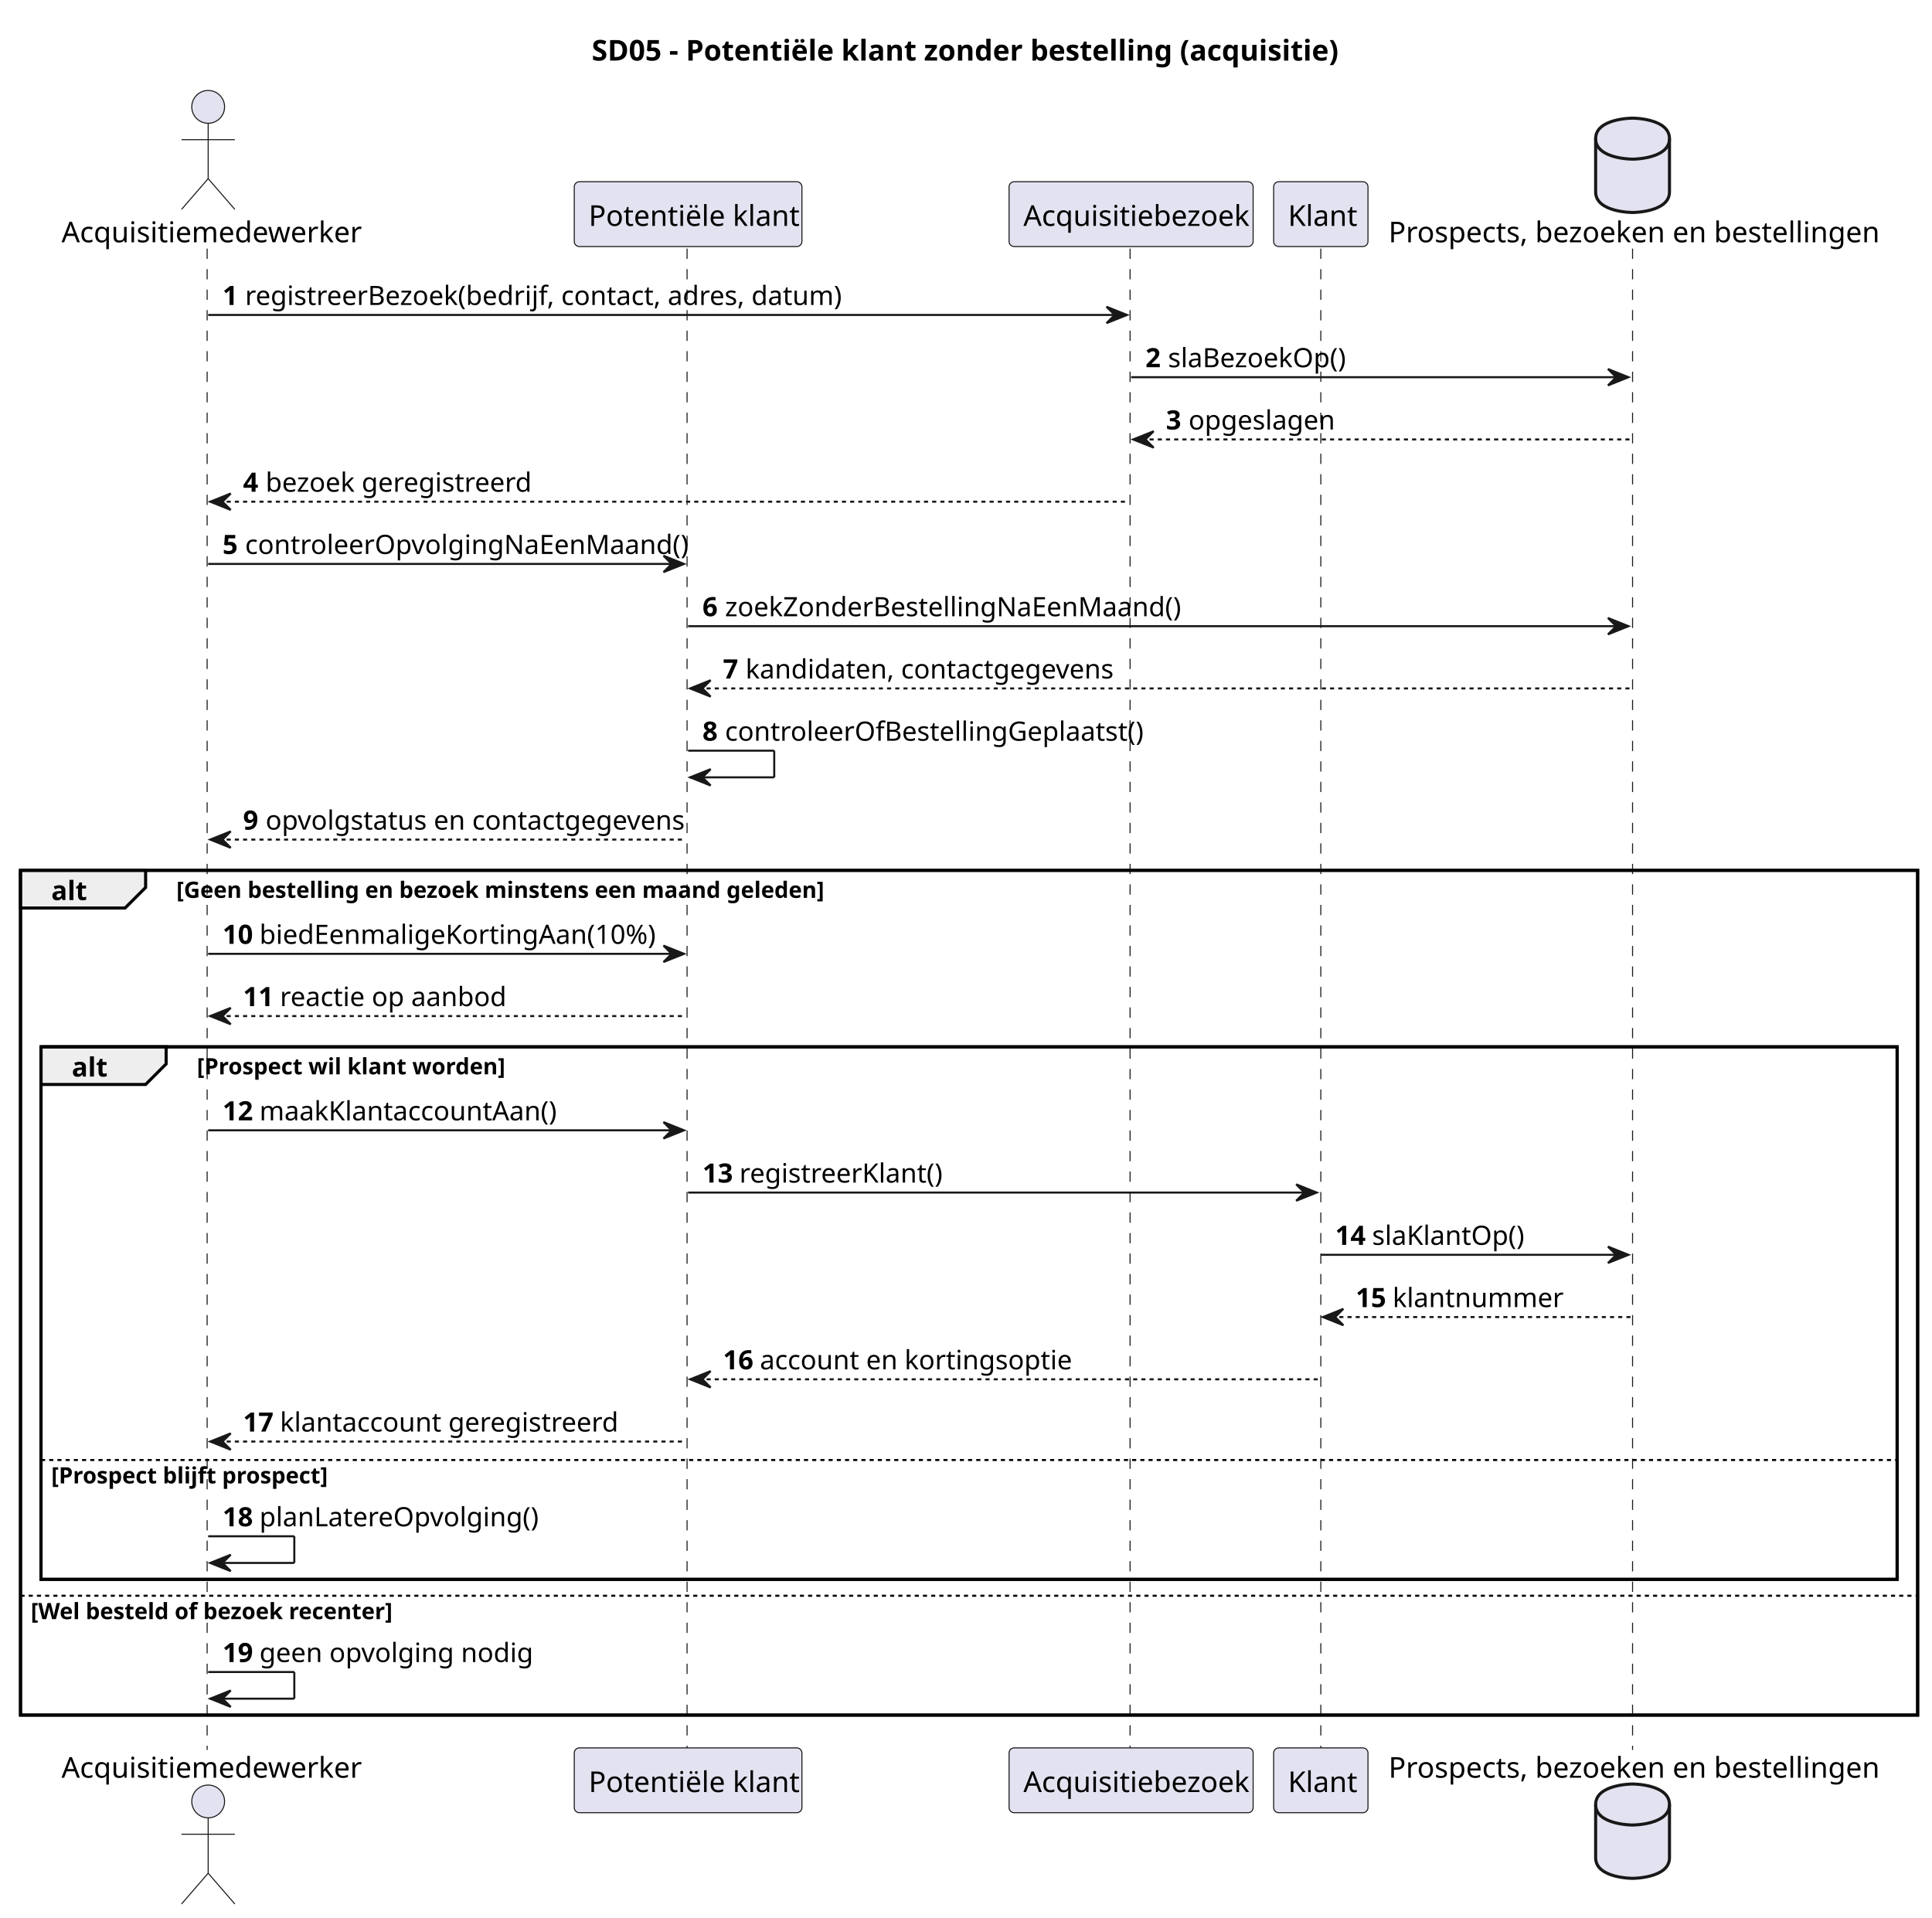
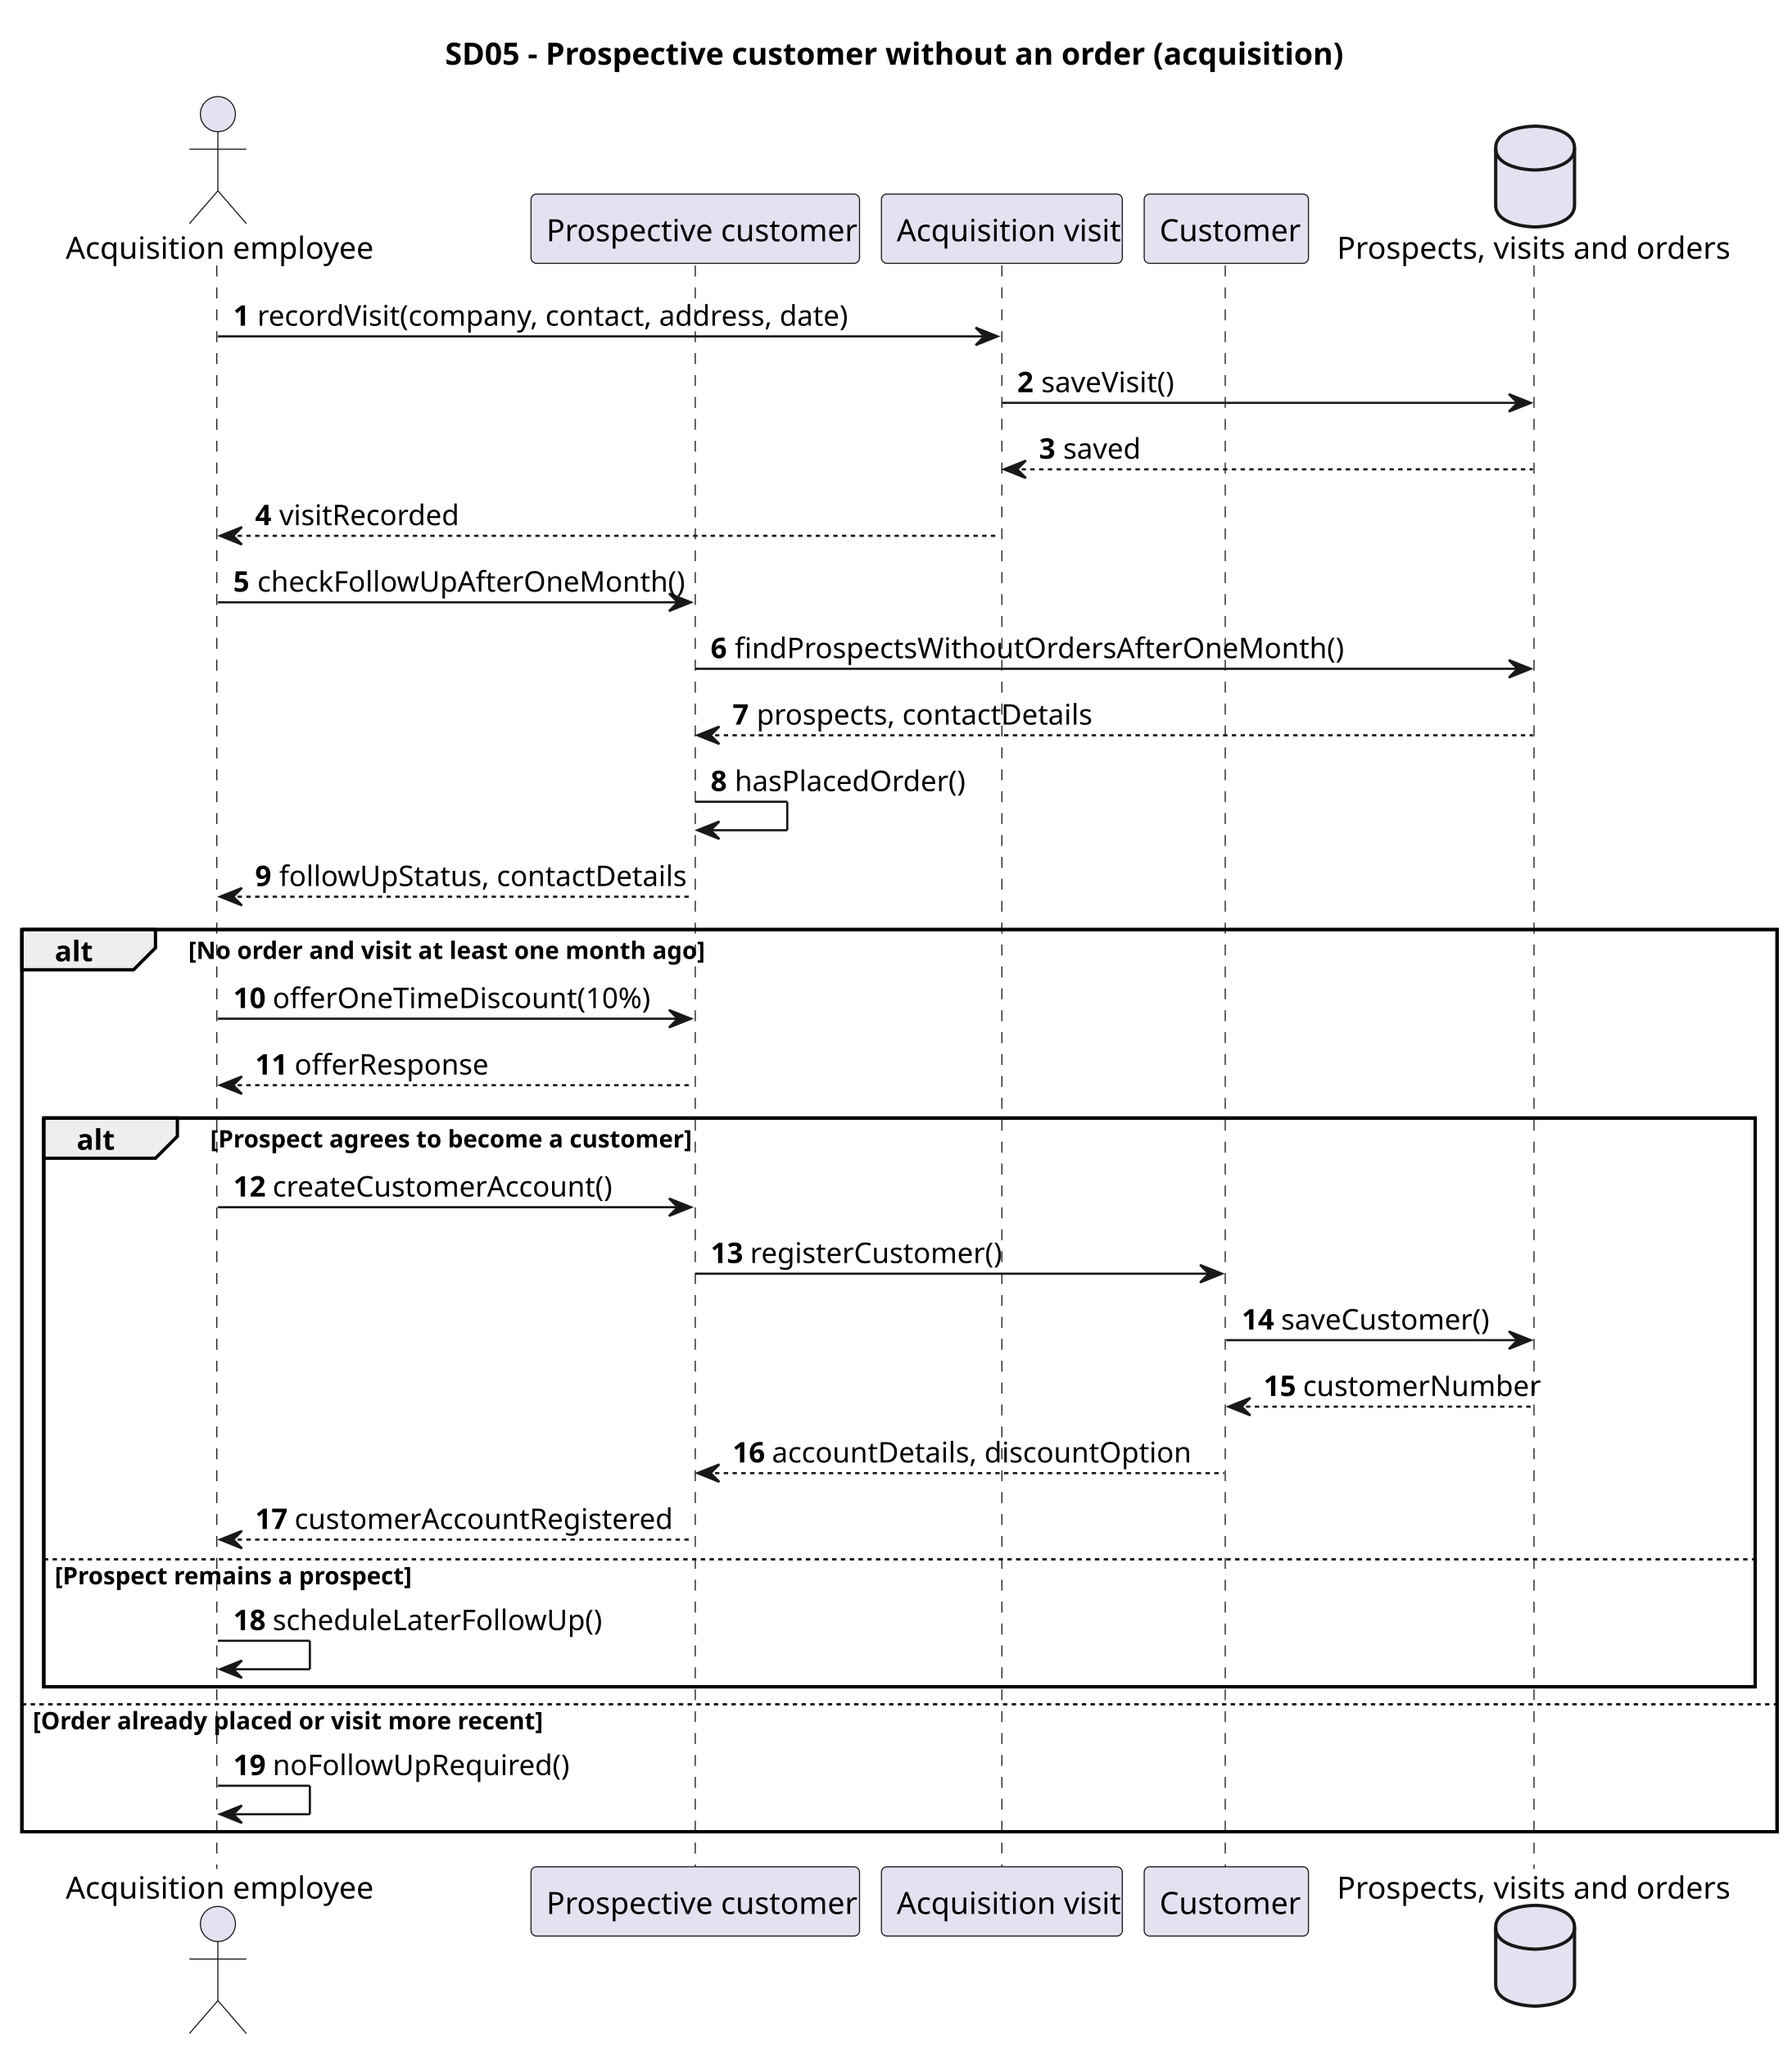
- <svg xmlns="http://www.w3.org/2000/svg" contentStyleType="text/css" height="935px" preserveAspectRatio="none" style="width:942px;height:935px;background:#FFFFFF;" version="1.1" viewBox="0 0 942 935" width="942px" zoomAndPan="magnify">
+ <svg xmlns="http://www.w3.org/2000/svg" contentStyleType="text/css" height="935px" preserveAspectRatio="none" style="width:818px;height:935px;background:#FFFFFF;" version="1.1" viewBox="0 0 818 935" width="818px" zoomAndPan="magnify">
  <defs />
  <g>
-     <text fill="#000000" font-family="sans-serif" font-size="14" font-weight="bold" lengthAdjust="spacing" textLength="367" x="288.5" y="29.533">SD05 - Potentiële klant zonder bestelling (acquisitie)</text>
-     <rect fill="none" height="411.891" style="stroke:#000000;stroke-width:1.5;" width="925" x="10" y="424.383" />
-     <rect fill="none" height="259.648" style="stroke:#000000;stroke-width:1.5;" width="905" x="20" y="510.438" />
-     <line style="stroke:#181818;stroke-width:0.5;stroke-dasharray:5.0,5.0;" x1="101" x2="101" y1="121.219" y2="853.273" />
-     <line style="stroke:#181818;stroke-width:0.5;stroke-dasharray:5.0,5.0;" x1="335" x2="335" y1="121.219" y2="853.273" />
-     <line style="stroke:#181818;stroke-width:0.5;stroke-dasharray:5.0,5.0;" x1="551" x2="551" y1="121.219" y2="853.273" />
-     <line style="stroke:#181818;stroke-width:0.5;stroke-dasharray:5.0,5.0;" x1="644" x2="644" y1="121.219" y2="853.273" />
-     <line style="stroke:#181818;stroke-width:0.5;stroke-dasharray:5.0,5.0;" x1="796" x2="796" y1="121.219" y2="853.273" />
-     <text fill="#000000" font-family="sans-serif" font-size="14" lengthAdjust="spacing" textLength="137" x="30" y="118.143">Acquisitiemedewerker</text>
-     <ellipse cx="101.5" cy="52.109" fill="#E2E2F0" rx="8" ry="8" style="stroke:#181818;stroke-width:0.5;" />
-     <path d="M101.5,60.109 L101.5,87.109 M88.5,68.109 L114.5,68.109 M101.5,87.109 L88.5,102.109 M101.5,87.109 L114.5,102.109 " fill="none" style="stroke:#181818;stroke-width:0.5;" />
-     <text fill="#000000" font-family="sans-serif" font-size="14" lengthAdjust="spacing" textLength="137" x="30" y="866.807">Acquisitiemedewerker</text>
-     <ellipse cx="101.5" cy="878.383" fill="#E2E2F0" rx="8" ry="8" style="stroke:#181818;stroke-width:0.5;" />
-     <path d="M101.5,886.383 L101.5,913.383 M88.5,894.383 L114.5,894.383 M101.5,913.383 L88.5,928.383 M101.5,913.383 L114.5,928.383 " fill="none" style="stroke:#181818;stroke-width:0.5;" />
-     <rect fill="#E2E2F0" height="31.609" rx="2.5" ry="2.5" style="stroke:#181818;stroke-width:0.5;" width="111" x="280" y="88.609" />
-     <text fill="#000000" font-family="sans-serif" font-size="14" lengthAdjust="spacing" textLength="97" x="287" y="110.143">Potentiële klant</text>
-     <rect fill="#E2E2F0" height="31.609" rx="2.5" ry="2.5" style="stroke:#181818;stroke-width:0.5;" width="111" x="280" y="852.273" />
-     <text fill="#000000" font-family="sans-serif" font-size="14" lengthAdjust="spacing" textLength="97" x="287" y="873.807">Potentiële klant</text>
-     <rect fill="#E2E2F0" height="31.609" rx="2.5" ry="2.5" style="stroke:#181818;stroke-width:0.5;" width="119" x="492" y="88.609" />
-     <text fill="#000000" font-family="sans-serif" font-size="14" lengthAdjust="spacing" textLength="105" x="499" y="110.143">Acquisitiebezoek</text>
-     <rect fill="#E2E2F0" height="31.609" rx="2.5" ry="2.5" style="stroke:#181818;stroke-width:0.5;" width="119" x="492" y="852.273" />
-     <text fill="#000000" font-family="sans-serif" font-size="14" lengthAdjust="spacing" textLength="105" x="499" y="873.807">Acquisitiebezoek</text>
-     <rect fill="#E2E2F0" height="31.609" rx="2.5" ry="2.5" style="stroke:#181818;stroke-width:0.5;" width="46" x="621" y="88.609" />
-     <text fill="#000000" font-family="sans-serif" font-size="14" lengthAdjust="spacing" textLength="32" x="628" y="110.143">Klant</text>
-     <rect fill="#E2E2F0" height="31.609" rx="2.5" ry="2.5" style="stroke:#181818;stroke-width:0.5;" width="46" x="621" y="852.273" />
-     <text fill="#000000" font-family="sans-serif" font-size="14" lengthAdjust="spacing" textLength="32" x="628" y="873.807">Klant</text>
-     <text fill="#000000" font-family="sans-serif" font-size="14" lengthAdjust="spacing" textLength="232" x="677" y="118.143">Prospects, bezoeken en bestellingen</text>
-     <path d="M778,67.609 C778,57.609 796,57.609 796,57.609 C796,57.609 814,57.609 814,67.609 L814,93.609 C814,103.609 796,103.609 796,103.609 C796,103.609 778,103.609 778,93.609 L778,67.609 " fill="#E2E2F0" style="stroke:#181818;stroke-width:1.5;" />
-     <path d="M778,67.609 C778,77.609 796,77.609 796,77.609 C796,77.609 814,77.609 814,67.609 " fill="none" style="stroke:#181818;stroke-width:1.5;" />
-     <text fill="#000000" font-family="sans-serif" font-size="14" lengthAdjust="spacing" textLength="232" x="677" y="866.807">Prospects, bezoeken en bestellingen</text>
-     <path d="M778,879.883 C778,869.883 796,869.883 796,869.883 C796,869.883 814,869.883 814,879.883 L814,905.883 C814,915.883 796,915.883 796,915.883 C796,915.883 778,915.883 778,905.883 L778,879.883 " fill="#E2E2F0" style="stroke:#181818;stroke-width:1.5;" />
-     <path d="M778,879.883 C778,889.883 796,889.883 796,889.883 C796,889.883 814,889.883 814,879.883 " fill="none" style="stroke:#181818;stroke-width:1.5;" />
-     <polygon fill="#181818" points="539.5,149.57,549.5,153.57,539.5,157.57,543.5,153.57" style="stroke:#181818;stroke-width:1.0;" />
-     <line style="stroke:#181818;stroke-width:1.0;" x1="101.5" x2="545.5" y1="153.57" y2="153.57" />
-     <text fill="#000000" font-family="sans-serif" font-size="13" font-weight="bold" lengthAdjust="spacing" textLength="7" x="108.5" y="148.714">1</text>
-     <text fill="#000000" font-family="sans-serif" font-size="13" lengthAdjust="spacing" textLength="275" x="119.5" y="148.714">registreerBezoek(bedrijf, contact, adres, datum)</text>
-     <polygon fill="#181818" points="784,179.922,794,183.922,784,187.922,788,183.922" style="stroke:#181818;stroke-width:1.0;" />
-     <line style="stroke:#181818;stroke-width:1.0;" x1="551.5" x2="790" y1="183.922" y2="183.922" />
-     <text fill="#000000" font-family="sans-serif" font-size="13" font-weight="bold" lengthAdjust="spacing" textLength="7" x="558.5" y="179.065">2</text>
-     <text fill="#000000" font-family="sans-serif" font-size="13" lengthAdjust="spacing" textLength="86" x="569.5" y="179.065">slaBezoekOp()</text>
-     <polygon fill="#181818" points="562.5,210.273,552.5,214.273,562.5,218.273,558.5,214.273" style="stroke:#181818;stroke-width:1.0;" />
-     <line style="stroke:#181818;stroke-width:1.0;stroke-dasharray:2.0,2.0;" x1="556.5" x2="795" y1="214.273" y2="214.273" />
-     <text fill="#000000" font-family="sans-serif" font-size="13" font-weight="bold" lengthAdjust="spacing" textLength="7" x="568.5" y="209.417">3</text>
-     <text fill="#000000" font-family="sans-serif" font-size="13" lengthAdjust="spacing" textLength="66" x="579.5" y="209.417">opgeslagen</text>
-     <polygon fill="#181818" points="112.5,240.625,102.5,244.625,112.5,248.625,108.5,244.625" style="stroke:#181818;stroke-width:1.0;" />
-     <line style="stroke:#181818;stroke-width:1.0;stroke-dasharray:2.0,2.0;" x1="106.5" x2="550.5" y1="244.625" y2="244.625" />
-     <text fill="#000000" font-family="sans-serif" font-size="13" font-weight="bold" lengthAdjust="spacing" textLength="7" x="118.5" y="239.769">4</text>
-     <text fill="#000000" font-family="sans-serif" font-size="13" lengthAdjust="spacing" textLength="121" x="129.5" y="239.769">bezoek geregistreerd</text>
-     <polygon fill="#181818" points="323.5,270.977,333.5,274.977,323.5,278.977,327.5,274.977" style="stroke:#181818;stroke-width:1.0;" />
-     <line style="stroke:#181818;stroke-width:1.0;" x1="101.5" x2="329.5" y1="274.977" y2="274.977" />
-     <text fill="#000000" font-family="sans-serif" font-size="13" font-weight="bold" lengthAdjust="spacing" textLength="7" x="108.5" y="270.12">5</text>
-     <text fill="#000000" font-family="sans-serif" font-size="13" lengthAdjust="spacing" textLength="199" x="119.5" y="270.12">controleerOpvolgingNaEenMaand()</text>
-     <polygon fill="#181818" points="784,301.328,794,305.328,784,309.328,788,305.328" style="stroke:#181818;stroke-width:1.0;" />
-     <line style="stroke:#181818;stroke-width:1.0;" x1="335.5" x2="790" y1="305.328" y2="305.328" />
-     <text fill="#000000" font-family="sans-serif" font-size="13" font-weight="bold" lengthAdjust="spacing" textLength="7" x="342.5" y="300.472">6</text>
-     <text fill="#000000" font-family="sans-serif" font-size="13" lengthAdjust="spacing" textLength="210" x="353.5" y="300.472">zoekZonderBestellingNaEenMaand()</text>
-     <polygon fill="#181818" points="346.5,331.68,336.5,335.68,346.5,339.68,342.5,335.68" style="stroke:#181818;stroke-width:1.0;" />
-     <line style="stroke:#181818;stroke-width:1.0;stroke-dasharray:2.0,2.0;" x1="340.5" x2="795" y1="335.68" y2="335.68" />
-     <text fill="#000000" font-family="sans-serif" font-size="13" font-weight="bold" lengthAdjust="spacing" textLength="7" x="352.5" y="330.823">7</text>
-     <text fill="#000000" font-family="sans-serif" font-size="13" lengthAdjust="spacing" textLength="168" x="363.5" y="330.823">kandidaten, contactgegevens</text>
-     <line style="stroke:#181818;stroke-width:1.0;" x1="335.5" x2="377.5" y1="366.031" y2="366.031" />
-     <line style="stroke:#181818;stroke-width:1.0;" x1="377.5" x2="377.5" y1="366.031" y2="379.031" />
-     <line style="stroke:#181818;stroke-width:1.0;" x1="336.5" x2="377.5" y1="379.031" y2="379.031" />
-     <polygon fill="#181818" points="346.5,375.031,336.5,379.031,346.5,383.031,342.5,379.031" style="stroke:#181818;stroke-width:1.0;" />
-     <text fill="#000000" font-family="sans-serif" font-size="13" font-weight="bold" lengthAdjust="spacing" textLength="7" x="342.5" y="361.175">8</text>
-     <text fill="#000000" font-family="sans-serif" font-size="13" lengthAdjust="spacing" textLength="191" x="353.5" y="361.175">controleerOfBestellingGeplaatst()</text>
-     <polygon fill="#181818" points="112.5,405.383,102.5,409.383,112.5,413.383,108.5,409.383" style="stroke:#181818;stroke-width:1.0;" />
-     <line style="stroke:#181818;stroke-width:1.0;stroke-dasharray:2.0,2.0;" x1="106.5" x2="334.5" y1="409.383" y2="409.383" />
-     <text fill="#000000" font-family="sans-serif" font-size="13" font-weight="bold" lengthAdjust="spacing" textLength="7" x="118.5" y="404.526">9</text>
-     <text fill="#000000" font-family="sans-serif" font-size="13" lengthAdjust="spacing" textLength="191" x="129.5" y="404.526">opvolgstatus en contactgegevens</text>
+     <text fill="#000000" font-family="sans-serif" font-size="14" font-weight="bold" lengthAdjust="spacing" textLength="414" x="203.25" y="29.533">SD05 - Prospective customer without an order (acquisition)</text>
+     <rect fill="none" height="411.891" style="stroke:#000000;stroke-width:1.5;" width="801.5" x="10" y="424.383" />
+     <rect fill="none" height="259.648" style="stroke:#000000;stroke-width:1.5;" width="781.5" x="20" y="510.438" />
+     <line style="stroke:#181818;stroke-width:0.5;stroke-dasharray:5.0,5.0;" x1="99" x2="99" y1="121.219" y2="853.273" />
+     <line style="stroke:#181818;stroke-width:0.5;stroke-dasharray:5.0,5.0;" x1="317.5" x2="317.5" y1="121.219" y2="853.273" />
+     <line style="stroke:#181818;stroke-width:0.5;stroke-dasharray:5.0,5.0;" x1="457.5" x2="457.5" y1="121.219" y2="853.273" />
+     <line style="stroke:#181818;stroke-width:0.5;stroke-dasharray:5.0,5.0;" x1="559.5" x2="559.5" y1="121.219" y2="853.273" />
+     <line style="stroke:#181818;stroke-width:0.5;stroke-dasharray:5.0,5.0;" x1="700.5" x2="700.5" y1="121.219" y2="853.273" />
+     <text fill="#000000" font-family="sans-serif" font-size="14" lengthAdjust="spacing" textLength="133" x="30" y="118.143">Acquisition employee</text>
+     <ellipse cx="99.5" cy="52.109" fill="#E2E2F0" rx="8" ry="8" style="stroke:#181818;stroke-width:0.5;" />
+     <path d="M99.5,60.109 L99.5,87.109 M86.5,68.109 L112.5,68.109 M99.5,87.109 L86.5,102.109 M99.5,87.109 L112.5,102.109 " fill="none" style="stroke:#181818;stroke-width:0.5;" />
+     <text fill="#000000" font-family="sans-serif" font-size="14" lengthAdjust="spacing" textLength="133" x="30" y="866.807">Acquisition employee</text>
+     <ellipse cx="99.5" cy="878.383" fill="#E2E2F0" rx="8" ry="8" style="stroke:#181818;stroke-width:0.5;" />
+     <path d="M99.5,886.383 L99.5,913.383 M86.5,894.383 L112.5,894.383 M99.5,913.383 L86.5,928.383 M99.5,913.383 L112.5,928.383 " fill="none" style="stroke:#181818;stroke-width:0.5;" />
+     <rect fill="#E2E2F0" height="31.609" rx="2.5" ry="2.5" style="stroke:#181818;stroke-width:0.5;" width="150" x="242.5" y="88.609" />
+     <text fill="#000000" font-family="sans-serif" font-size="14" lengthAdjust="spacing" textLength="136" x="249.5" y="110.143">Prospective customer</text>
+     <rect fill="#E2E2F0" height="31.609" rx="2.5" ry="2.5" style="stroke:#181818;stroke-width:0.5;" width="150" x="242.5" y="852.273" />
+     <text fill="#000000" font-family="sans-serif" font-size="14" lengthAdjust="spacing" textLength="136" x="249.5" y="873.807">Prospective customer</text>
+     <rect fill="#E2E2F0" height="31.609" rx="2.5" ry="2.5" style="stroke:#181818;stroke-width:0.5;" width="110" x="402.5" y="88.609" />
+     <text fill="#000000" font-family="sans-serif" font-size="14" lengthAdjust="spacing" textLength="96" x="409.5" y="110.143">Acquisition visit</text>
+     <rect fill="#E2E2F0" height="31.609" rx="2.5" ry="2.5" style="stroke:#181818;stroke-width:0.5;" width="110" x="402.5" y="852.273" />
+     <text fill="#000000" font-family="sans-serif" font-size="14" lengthAdjust="spacing" textLength="96" x="409.5" y="873.807">Acquisition visit</text>
+     <rect fill="#E2E2F0" height="31.609" rx="2.5" ry="2.5" style="stroke:#181818;stroke-width:0.5;" width="75" x="522.5" y="88.609" />
+     <text fill="#000000" font-family="sans-serif" font-size="14" lengthAdjust="spacing" textLength="61" x="529.5" y="110.143">Customer</text>
+     <rect fill="#E2E2F0" height="31.609" rx="2.5" ry="2.5" style="stroke:#181818;stroke-width:0.5;" width="75" x="522.5" y="852.273" />
+     <text fill="#000000" font-family="sans-serif" font-size="14" lengthAdjust="spacing" textLength="61" x="529.5" y="873.807">Customer</text>
+     <text fill="#000000" font-family="sans-serif" font-size="14" lengthAdjust="spacing" textLength="175" x="610.5" y="118.143">Prospects, visits and orders</text>
+     <path d="M683,67.609 C683,57.609 701,57.609 701,57.609 C701,57.609 719,57.609 719,67.609 L719,93.609 C719,103.609 701,103.609 701,103.609 C701,103.609 683,103.609 683,93.609 L683,67.609 " fill="#E2E2F0" style="stroke:#181818;stroke-width:1.5;" />
+     <path d="M683,67.609 C683,77.609 701,77.609 701,77.609 C701,77.609 719,77.609 719,67.609 " fill="none" style="stroke:#181818;stroke-width:1.5;" />
+     <text fill="#000000" font-family="sans-serif" font-size="14" lengthAdjust="spacing" textLength="175" x="610.5" y="866.807">Prospects, visits and orders</text>
+     <path d="M683,879.883 C683,869.883 701,869.883 701,869.883 C701,869.883 719,869.883 719,879.883 L719,905.883 C719,915.883 701,915.883 701,915.883 C701,915.883 683,915.883 683,905.883 L683,879.883 " fill="#E2E2F0" style="stroke:#181818;stroke-width:1.5;" />
+     <path d="M683,879.883 C683,889.883 701,889.883 701,889.883 C701,889.883 719,889.883 719,879.883 " fill="none" style="stroke:#181818;stroke-width:1.5;" />
+     <polygon fill="#181818" points="445.5,149.57,455.5,153.57,445.5,157.57,449.5,153.57" style="stroke:#181818;stroke-width:1.0;" />
+     <line style="stroke:#181818;stroke-width:1.0;" x1="99.5" x2="451.5" y1="153.57" y2="153.57" />
+     <text fill="#000000" font-family="sans-serif" font-size="13" font-weight="bold" lengthAdjust="spacing" textLength="7" x="106.5" y="148.714">1</text>
+     <text fill="#000000" font-family="sans-serif" font-size="13" lengthAdjust="spacing" textLength="261" x="117.5" y="148.714">recordVisit(company, contact, address, date)</text>
+     <polygon fill="#181818" points="689,179.922,699,183.922,689,187.922,693,183.922" style="stroke:#181818;stroke-width:1.0;" />
+     <line style="stroke:#181818;stroke-width:1.0;" x1="457.5" x2="695" y1="183.922" y2="183.922" />
+     <text fill="#000000" font-family="sans-serif" font-size="13" font-weight="bold" lengthAdjust="spacing" textLength="7" x="464.5" y="179.065">2</text>
+     <text fill="#000000" font-family="sans-serif" font-size="13" lengthAdjust="spacing" textLength="60" x="475.5" y="179.065">saveVisit()</text>
+     <polygon fill="#181818" points="468.5,210.273,458.5,214.273,468.5,218.273,464.5,214.273" style="stroke:#181818;stroke-width:1.0;" />
+     <line style="stroke:#181818;stroke-width:1.0;stroke-dasharray:2.0,2.0;" x1="462.5" x2="700" y1="214.273" y2="214.273" />
+     <text fill="#000000" font-family="sans-serif" font-size="13" font-weight="bold" lengthAdjust="spacing" textLength="7" x="474.5" y="209.417">3</text>
+     <text fill="#000000" font-family="sans-serif" font-size="13" lengthAdjust="spacing" textLength="33" x="485.5" y="209.417">saved</text>
+     <polygon fill="#181818" points="110.5,240.625,100.5,244.625,110.5,248.625,106.5,244.625" style="stroke:#181818;stroke-width:1.0;" />
+     <line style="stroke:#181818;stroke-width:1.0;stroke-dasharray:2.0,2.0;" x1="104.5" x2="456.5" y1="244.625" y2="244.625" />
+     <text fill="#000000" font-family="sans-serif" font-size="13" font-weight="bold" lengthAdjust="spacing" textLength="7" x="116.5" y="239.769">4</text>
+     <text fill="#000000" font-family="sans-serif" font-size="13" lengthAdjust="spacing" textLength="77" x="127.5" y="239.769">visitRecorded</text>
+     <polygon fill="#181818" points="305.5,270.977,315.5,274.977,305.5,278.977,309.5,274.977" style="stroke:#181818;stroke-width:1.0;" />
+     <line style="stroke:#181818;stroke-width:1.0;" x1="99.5" x2="311.5" y1="274.977" y2="274.977" />
+     <text fill="#000000" font-family="sans-serif" font-size="13" font-weight="bold" lengthAdjust="spacing" textLength="7" x="106.5" y="270.12">5</text>
+     <text fill="#000000" font-family="sans-serif" font-size="13" lengthAdjust="spacing" textLength="183" x="117.5" y="270.12">checkFollowUpAfterOneMonth()</text>
+     <polygon fill="#181818" points="689,301.328,699,305.328,689,309.328,693,305.328" style="stroke:#181818;stroke-width:1.0;" />
+     <line style="stroke:#181818;stroke-width:1.0;" x1="317.5" x2="695" y1="305.328" y2="305.328" />
+     <text fill="#000000" font-family="sans-serif" font-size="13" font-weight="bold" lengthAdjust="spacing" textLength="7" x="324.5" y="300.472">6</text>
+     <text fill="#000000" font-family="sans-serif" font-size="13" lengthAdjust="spacing" textLength="258" x="335.5" y="300.472">findProspectsWithoutOrdersAfterOneMonth()</text>
+     <polygon fill="#181818" points="328.5,331.68,318.5,335.68,328.5,339.68,324.5,335.68" style="stroke:#181818;stroke-width:1.0;" />
+     <line style="stroke:#181818;stroke-width:1.0;stroke-dasharray:2.0,2.0;" x1="322.5" x2="700" y1="335.68" y2="335.68" />
+     <text fill="#000000" font-family="sans-serif" font-size="13" font-weight="bold" lengthAdjust="spacing" textLength="7" x="334.5" y="330.823">7</text>
+     <text fill="#000000" font-family="sans-serif" font-size="13" lengthAdjust="spacing" textLength="148" x="345.5" y="330.823">prospects, contactDetails</text>
+     <line style="stroke:#181818;stroke-width:1.0;" x1="317.5" x2="359.5" y1="366.031" y2="366.031" />
+     <line style="stroke:#181818;stroke-width:1.0;" x1="359.5" x2="359.5" y1="366.031" y2="379.031" />
+     <line style="stroke:#181818;stroke-width:1.0;" x1="318.5" x2="359.5" y1="379.031" y2="379.031" />
+     <polygon fill="#181818" points="328.5,375.031,318.5,379.031,328.5,383.031,324.5,379.031" style="stroke:#181818;stroke-width:1.0;" />
+     <text fill="#000000" font-family="sans-serif" font-size="13" font-weight="bold" lengthAdjust="spacing" textLength="7" x="324.5" y="361.175">8</text>
+     <text fill="#000000" font-family="sans-serif" font-size="13" lengthAdjust="spacing" textLength="101" x="335.5" y="361.175">hasPlacedOrder()</text>
+     <polygon fill="#181818" points="110.5,405.383,100.5,409.383,110.5,413.383,106.5,409.383" style="stroke:#181818;stroke-width:1.0;" />
+     <line style="stroke:#181818;stroke-width:1.0;stroke-dasharray:2.0,2.0;" x1="104.5" x2="316.5" y1="409.383" y2="409.383" />
+     <text fill="#000000" font-family="sans-serif" font-size="13" font-weight="bold" lengthAdjust="spacing" textLength="7" x="116.5" y="404.526">9</text>
+     <text fill="#000000" font-family="sans-serif" font-size="13" lengthAdjust="spacing" textLength="177" x="127.5" y="404.526">followUpStatus, contactDetails</text>
    <path d="M10,424.383 L71,424.383 L71,432.734 L61,442.734 L10,442.734 L10,424.383 " fill="#EEEEEE" style="stroke:#000000;stroke-width:1.5;" />
-     <rect fill="none" height="411.891" style="stroke:#000000;stroke-width:1.5;" width="925" x="10" y="424.383" />
+     <rect fill="none" height="411.891" style="stroke:#000000;stroke-width:1.5;" width="801.5" x="10" y="424.383" />
    <text fill="#000000" font-family="sans-serif" font-size="13" font-weight="bold" lengthAdjust="spacing" textLength="16" x="25" y="438.878">alt</text>
-     <text fill="#000000" font-family="sans-serif" font-size="11" font-weight="bold" lengthAdjust="spacing" textLength="324" x="86" y="437.802">[Geen bestelling en bezoek minstens een maand geleden]</text>
-     <polygon fill="#181818" points="323.5,461.086,333.5,465.086,323.5,469.086,327.5,465.086" style="stroke:#181818;stroke-width:1.0;" />
-     <line style="stroke:#181818;stroke-width:1.0;" x1="101.5" x2="329.5" y1="465.086" y2="465.086" />
-     <text fill="#000000" font-family="sans-serif" font-size="13" font-weight="bold" lengthAdjust="spacing" textLength="14" x="108.5" y="460.229">10</text>
-     <text fill="#000000" font-family="sans-serif" font-size="13" lengthAdjust="spacing" textLength="183" x="126.5" y="460.229">biedEenmaligeKortingAan(10%)</text>
-     <polygon fill="#181818" points="112.5,491.438,102.5,495.438,112.5,499.438,108.5,495.438" style="stroke:#181818;stroke-width:1.0;" />
-     <line style="stroke:#181818;stroke-width:1.0;stroke-dasharray:2.0,2.0;" x1="106.5" x2="334.5" y1="495.438" y2="495.438" />
-     <text fill="#000000" font-family="sans-serif" font-size="13" font-weight="bold" lengthAdjust="spacing" textLength="14" x="118.5" y="490.581">11</text>
-     <text fill="#000000" font-family="sans-serif" font-size="13" lengthAdjust="spacing" textLength="103" x="136.5" y="490.581">reactie op aanbod</text>
+     <text fill="#000000" font-family="sans-serif" font-size="11" font-weight="bold" lengthAdjust="spacing" textLength="234" x="86" y="437.802">[No order and visit at least one month ago]</text>
+     <polygon fill="#181818" points="305.5,461.086,315.5,465.086,305.5,469.086,309.5,465.086" style="stroke:#181818;stroke-width:1.0;" />
+     <line style="stroke:#181818;stroke-width:1.0;" x1="99.5" x2="311.5" y1="465.086" y2="465.086" />
+     <text fill="#000000" font-family="sans-serif" font-size="13" font-weight="bold" lengthAdjust="spacing" textLength="14" x="106.5" y="460.229">10</text>
+     <text fill="#000000" font-family="sans-serif" font-size="13" lengthAdjust="spacing" textLength="161" x="124.5" y="460.229">offerOneTimeDiscount(10%)</text>
+     <polygon fill="#181818" points="110.5,491.438,100.5,495.438,110.5,499.438,106.5,495.438" style="stroke:#181818;stroke-width:1.0;" />
+     <line style="stroke:#181818;stroke-width:1.0;stroke-dasharray:2.0,2.0;" x1="104.5" x2="316.5" y1="495.438" y2="495.438" />
+     <text fill="#000000" font-family="sans-serif" font-size="13" font-weight="bold" lengthAdjust="spacing" textLength="14" x="116.5" y="490.581">11</text>
+     <text fill="#000000" font-family="sans-serif" font-size="13" lengthAdjust="spacing" textLength="82" x="134.5" y="490.581">offerResponse</text>
    <path d="M20,510.438 L81,510.438 L81,518.789 L71,528.789 L20,528.789 L20,510.438 " fill="#EEEEEE" style="stroke:#000000;stroke-width:1.5;" />
-     <rect fill="none" height="259.648" style="stroke:#000000;stroke-width:1.5;" width="905" x="20" y="510.438" />
+     <rect fill="none" height="259.648" style="stroke:#000000;stroke-width:1.5;" width="781.5" x="20" y="510.438" />
    <text fill="#000000" font-family="sans-serif" font-size="13" font-weight="bold" lengthAdjust="spacing" textLength="16" x="35" y="524.933">alt</text>
-     <text fill="#000000" font-family="sans-serif" font-size="11" font-weight="bold" lengthAdjust="spacing" textLength="153" x="96" y="523.856">[Prospect wil klant worden]</text>
-     <polygon fill="#181818" points="323.5,547.141,333.5,551.141,323.5,555.141,327.5,551.141" style="stroke:#181818;stroke-width:1.0;" />
-     <line style="stroke:#181818;stroke-width:1.0;" x1="101.5" x2="329.5" y1="551.141" y2="551.141" />
-     <text fill="#000000" font-family="sans-serif" font-size="13" font-weight="bold" lengthAdjust="spacing" textLength="14" x="108.5" y="546.284">12</text>
-     <text fill="#000000" font-family="sans-serif" font-size="13" lengthAdjust="spacing" textLength="139" x="126.5" y="546.284">maakKlantaccountAan()</text>
-     <polygon fill="#181818" points="632,577.492,642,581.492,632,585.492,636,581.492" style="stroke:#181818;stroke-width:1.0;" />
-     <line style="stroke:#181818;stroke-width:1.0;" x1="335.5" x2="638" y1="581.492" y2="581.492" />
-     <text fill="#000000" font-family="sans-serif" font-size="13" font-weight="bold" lengthAdjust="spacing" textLength="14" x="342.5" y="576.636">13</text>
-     <text fill="#000000" font-family="sans-serif" font-size="13" lengthAdjust="spacing" textLength="92" x="360.5" y="576.636">registreerKlant()</text>
-     <polygon fill="#181818" points="784,607.844,794,611.844,784,615.844,788,611.844" style="stroke:#181818;stroke-width:1.0;" />
-     <line style="stroke:#181818;stroke-width:1.0;" x1="644" x2="790" y1="611.844" y2="611.844" />
-     <text fill="#000000" font-family="sans-serif" font-size="13" font-weight="bold" lengthAdjust="spacing" textLength="14" x="651" y="606.987">14</text>
-     <text fill="#000000" font-family="sans-serif" font-size="13" lengthAdjust="spacing" textLength="72" x="669" y="606.987">slaKlantOp()</text>
-     <polygon fill="#181818" points="655,638.195,645,642.195,655,646.195,651,642.195" style="stroke:#181818;stroke-width:1.0;" />
-     <line style="stroke:#181818;stroke-width:1.0;stroke-dasharray:2.0,2.0;" x1="649" x2="795" y1="642.195" y2="642.195" />
-     <text fill="#000000" font-family="sans-serif" font-size="13" font-weight="bold" lengthAdjust="spacing" textLength="14" x="661" y="637.339">15</text>
-     <text fill="#000000" font-family="sans-serif" font-size="13" lengthAdjust="spacing" textLength="75" x="679" y="637.339">klantnummer</text>
-     <polygon fill="#181818" points="346.5,668.547,336.5,672.547,346.5,676.547,342.5,672.547" style="stroke:#181818;stroke-width:1.0;" />
-     <line style="stroke:#181818;stroke-width:1.0;stroke-dasharray:2.0,2.0;" x1="340.5" x2="643" y1="672.547" y2="672.547" />
-     <text fill="#000000" font-family="sans-serif" font-size="13" font-weight="bold" lengthAdjust="spacing" textLength="14" x="352.5" y="667.69">16</text>
-     <text fill="#000000" font-family="sans-serif" font-size="13" lengthAdjust="spacing" textLength="142" x="370.5" y="667.69">account en kortingsoptie</text>
-     <polygon fill="#181818" points="112.5,698.898,102.5,702.898,112.5,706.898,108.5,702.898" style="stroke:#181818;stroke-width:1.0;" />
-     <line style="stroke:#181818;stroke-width:1.0;stroke-dasharray:2.0,2.0;" x1="106.5" x2="334.5" y1="702.898" y2="702.898" />
-     <text fill="#000000" font-family="sans-serif" font-size="13" font-weight="bold" lengthAdjust="spacing" textLength="14" x="118.5" y="698.042">17</text>
-     <text fill="#000000" font-family="sans-serif" font-size="13" lengthAdjust="spacing" textLength="153" x="136.5" y="698.042">klantaccount geregistreerd</text>
-     <line style="stroke:#000000;stroke-width:1.0;stroke-dasharray:2.0,2.0;" x1="20" x2="925" y1="711.898" y2="711.898" />
-     <text fill="#000000" font-family="sans-serif" font-size="11" font-weight="bold" lengthAdjust="spacing" textLength="138" x="25" y="723.317">[Prospect blijft prospect]</text>
-     <line style="stroke:#181818;stroke-width:1.0;" x1="101.5" x2="143.5" y1="749.086" y2="749.086" />
-     <line style="stroke:#181818;stroke-width:1.0;" x1="143.5" x2="143.5" y1="749.086" y2="762.086" />
-     <line style="stroke:#181818;stroke-width:1.0;" x1="102.5" x2="143.5" y1="762.086" y2="762.086" />
-     <polygon fill="#181818" points="112.5,758.086,102.5,762.086,112.5,766.086,108.5,762.086" style="stroke:#181818;stroke-width:1.0;" />
-     <text fill="#000000" font-family="sans-serif" font-size="13" font-weight="bold" lengthAdjust="spacing" textLength="14" x="108.5" y="744.23">18</text>
-     <text fill="#000000" font-family="sans-serif" font-size="13" lengthAdjust="spacing" textLength="124" x="126.5" y="744.23">planLatereOpvolging()</text>
-     <line style="stroke:#000000;stroke-width:1.0;stroke-dasharray:2.0,2.0;" x1="10" x2="935" y1="778.086" y2="778.086" />
-     <text fill="#000000" font-family="sans-serif" font-size="11" font-weight="bold" lengthAdjust="spacing" textLength="182" x="15" y="789.505">[Wel besteld of bezoek recenter]</text>
-     <line style="stroke:#181818;stroke-width:1.0;" x1="101.5" x2="143.5" y1="815.273" y2="815.273" />
-     <line style="stroke:#181818;stroke-width:1.0;" x1="143.5" x2="143.5" y1="815.273" y2="828.273" />
-     <line style="stroke:#181818;stroke-width:1.0;" x1="102.5" x2="143.5" y1="828.273" y2="828.273" />
-     <polygon fill="#181818" points="112.5,824.273,102.5,828.273,112.5,832.273,108.5,828.273" style="stroke:#181818;stroke-width:1.0;" />
-     <text fill="#000000" font-family="sans-serif" font-size="13" font-weight="bold" lengthAdjust="spacing" textLength="14" x="108.5" y="810.417">19</text>
-     <text fill="#000000" font-family="sans-serif" font-size="13" lengthAdjust="spacing" textLength="120" x="126.5" y="810.417">geen opvolging nodig</text>
+     <text fill="#000000" font-family="sans-serif" font-size="11" font-weight="bold" lengthAdjust="spacing" textLength="228" x="96" y="523.856">[Prospect agrees to become a customer]</text>
+     <polygon fill="#181818" points="305.5,547.141,315.5,551.141,305.5,555.141,309.5,551.141" style="stroke:#181818;stroke-width:1.0;" />
+     <line style="stroke:#181818;stroke-width:1.0;" x1="99.5" x2="311.5" y1="551.141" y2="551.141" />
+     <text fill="#000000" font-family="sans-serif" font-size="13" font-weight="bold" lengthAdjust="spacing" textLength="14" x="106.5" y="546.284">12</text>
+     <text fill="#000000" font-family="sans-serif" font-size="13" lengthAdjust="spacing" textLength="148" x="124.5" y="546.284">createCustomerAccount()</text>
+     <polygon fill="#181818" points="548,577.492,558,581.492,548,585.492,552,581.492" style="stroke:#181818;stroke-width:1.0;" />
+     <line style="stroke:#181818;stroke-width:1.0;" x1="317.5" x2="554" y1="581.492" y2="581.492" />
+     <text fill="#000000" font-family="sans-serif" font-size="13" font-weight="bold" lengthAdjust="spacing" textLength="14" x="324.5" y="576.636">13</text>
+     <text fill="#000000" font-family="sans-serif" font-size="13" lengthAdjust="spacing" textLength="107" x="342.5" y="576.636">registerCustomer()</text>
+     <polygon fill="#181818" points="689,607.844,699,611.844,689,615.844,693,611.844" style="stroke:#181818;stroke-width:1.0;" />
+     <line style="stroke:#181818;stroke-width:1.0;" x1="560" x2="695" y1="611.844" y2="611.844" />
+     <text fill="#000000" font-family="sans-serif" font-size="13" font-weight="bold" lengthAdjust="spacing" textLength="14" x="567" y="606.987">14</text>
+     <text fill="#000000" font-family="sans-serif" font-size="13" lengthAdjust="spacing" textLength="90" x="585" y="606.987">saveCustomer()</text>
+     <polygon fill="#181818" points="571,638.195,561,642.195,571,646.195,567,642.195" style="stroke:#181818;stroke-width:1.0;" />
+     <line style="stroke:#181818;stroke-width:1.0;stroke-dasharray:2.0,2.0;" x1="565" x2="700" y1="642.195" y2="642.195" />
+     <text fill="#000000" font-family="sans-serif" font-size="13" font-weight="bold" lengthAdjust="spacing" textLength="14" x="577" y="637.339">15</text>
+     <text fill="#000000" font-family="sans-serif" font-size="13" lengthAdjust="spacing" textLength="99" x="595" y="637.339">customerNumber</text>
+     <polygon fill="#181818" points="328.5,668.547,318.5,672.547,328.5,676.547,324.5,672.547" style="stroke:#181818;stroke-width:1.0;" />
+     <line style="stroke:#181818;stroke-width:1.0;stroke-dasharray:2.0,2.0;" x1="322.5" x2="559" y1="672.547" y2="672.547" />
+     <text fill="#000000" font-family="sans-serif" font-size="13" font-weight="bold" lengthAdjust="spacing" textLength="14" x="334.5" y="667.69">16</text>
+     <text fill="#000000" font-family="sans-serif" font-size="13" lengthAdjust="spacing" textLength="181" x="352.5" y="667.69">accountDetails, discountOption</text>
+     <polygon fill="#181818" points="110.5,698.898,100.5,702.898,110.5,706.898,106.5,702.898" style="stroke:#181818;stroke-width:1.0;" />
+     <line style="stroke:#181818;stroke-width:1.0;stroke-dasharray:2.0,2.0;" x1="104.5" x2="316.5" y1="702.898" y2="702.898" />
+     <text fill="#000000" font-family="sans-serif" font-size="13" font-weight="bold" lengthAdjust="spacing" textLength="14" x="116.5" y="698.042">17</text>
+     <text fill="#000000" font-family="sans-serif" font-size="13" lengthAdjust="spacing" textLength="164" x="134.5" y="698.042">customerAccountRegistered</text>
+     <line style="stroke:#000000;stroke-width:1.0;stroke-dasharray:2.0,2.0;" x1="20" x2="801.5" y1="711.898" y2="711.898" />
+     <text fill="#000000" font-family="sans-serif" font-size="11" font-weight="bold" lengthAdjust="spacing" textLength="169" x="25" y="723.317">[Prospect remains a prospect]</text>
+     <line style="stroke:#181818;stroke-width:1.0;" x1="99.5" x2="141.5" y1="749.086" y2="749.086" />
+     <line style="stroke:#181818;stroke-width:1.0;" x1="141.5" x2="141.5" y1="749.086" y2="762.086" />
+     <line style="stroke:#181818;stroke-width:1.0;" x1="100.5" x2="141.5" y1="762.086" y2="762.086" />
+     <polygon fill="#181818" points="110.5,758.086,100.5,762.086,110.5,766.086,106.5,762.086" style="stroke:#181818;stroke-width:1.0;" />
+     <text fill="#000000" font-family="sans-serif" font-size="13" font-weight="bold" lengthAdjust="spacing" textLength="14" x="106.5" y="744.23">18</text>
+     <text fill="#000000" font-family="sans-serif" font-size="13" lengthAdjust="spacing" textLength="142" x="124.5" y="744.23">scheduleLaterFollowUp()</text>
+     <line style="stroke:#000000;stroke-width:1.0;stroke-dasharray:2.0,2.0;" x1="10" x2="811.5" y1="778.086" y2="778.086" />
+     <text fill="#000000" font-family="sans-serif" font-size="11" font-weight="bold" lengthAdjust="spacing" textLength="235" x="15" y="789.505">[Order already placed or visit more recent]</text>
+     <line style="stroke:#181818;stroke-width:1.0;" x1="99.5" x2="141.5" y1="815.273" y2="815.273" />
+     <line style="stroke:#181818;stroke-width:1.0;" x1="141.5" x2="141.5" y1="815.273" y2="828.273" />
+     <line style="stroke:#181818;stroke-width:1.0;" x1="100.5" x2="141.5" y1="828.273" y2="828.273" />
+     <polygon fill="#181818" points="110.5,824.273,100.5,828.273,110.5,832.273,106.5,828.273" style="stroke:#181818;stroke-width:1.0;" />
+     <text fill="#000000" font-family="sans-serif" font-size="13" font-weight="bold" lengthAdjust="spacing" textLength="14" x="106.5" y="810.417">19</text>
+     <text fill="#000000" font-family="sans-serif" font-size="13" lengthAdjust="spacing" textLength="126" x="124.5" y="810.417">noFollowUpRequired()</text>
  </g>
</svg>
